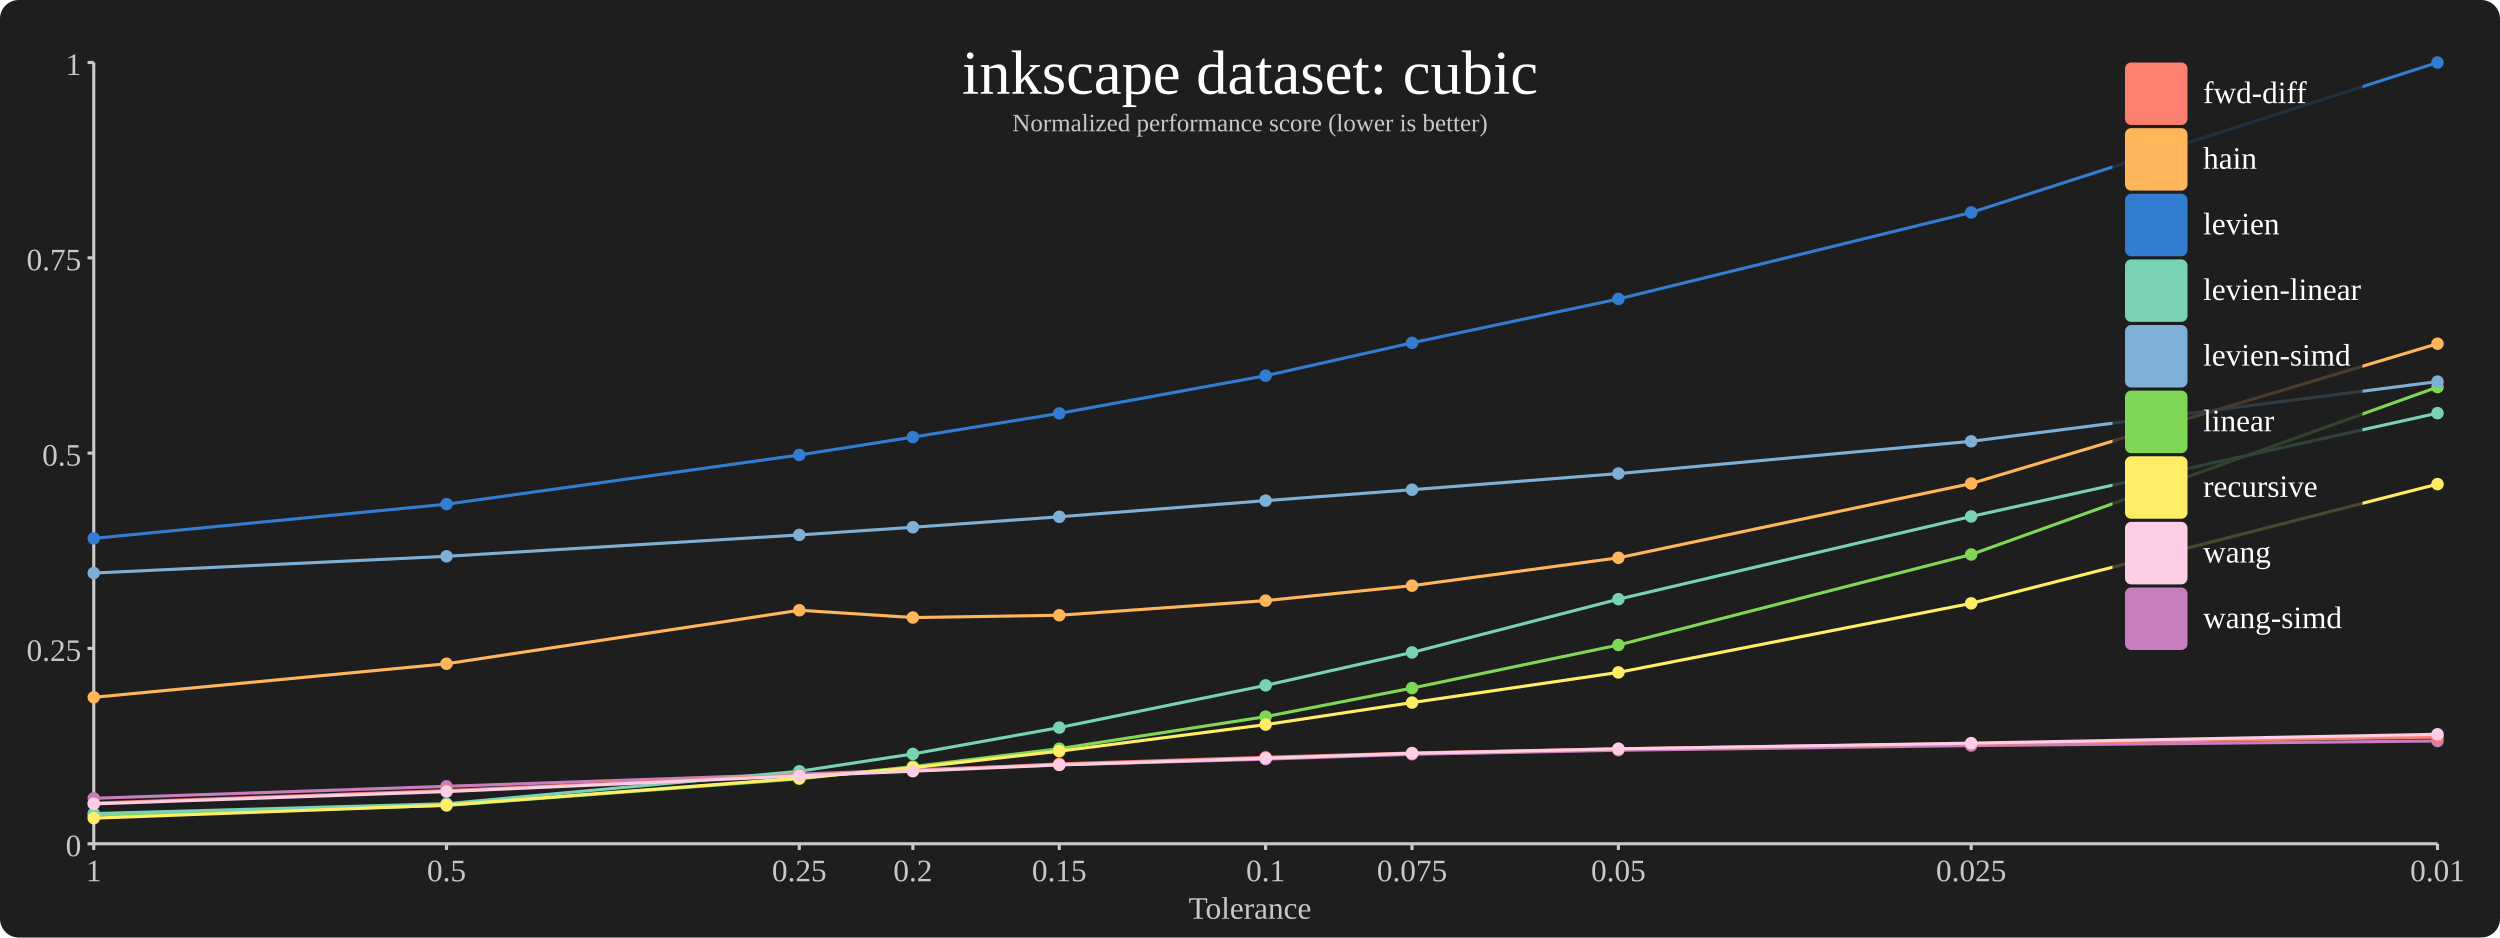
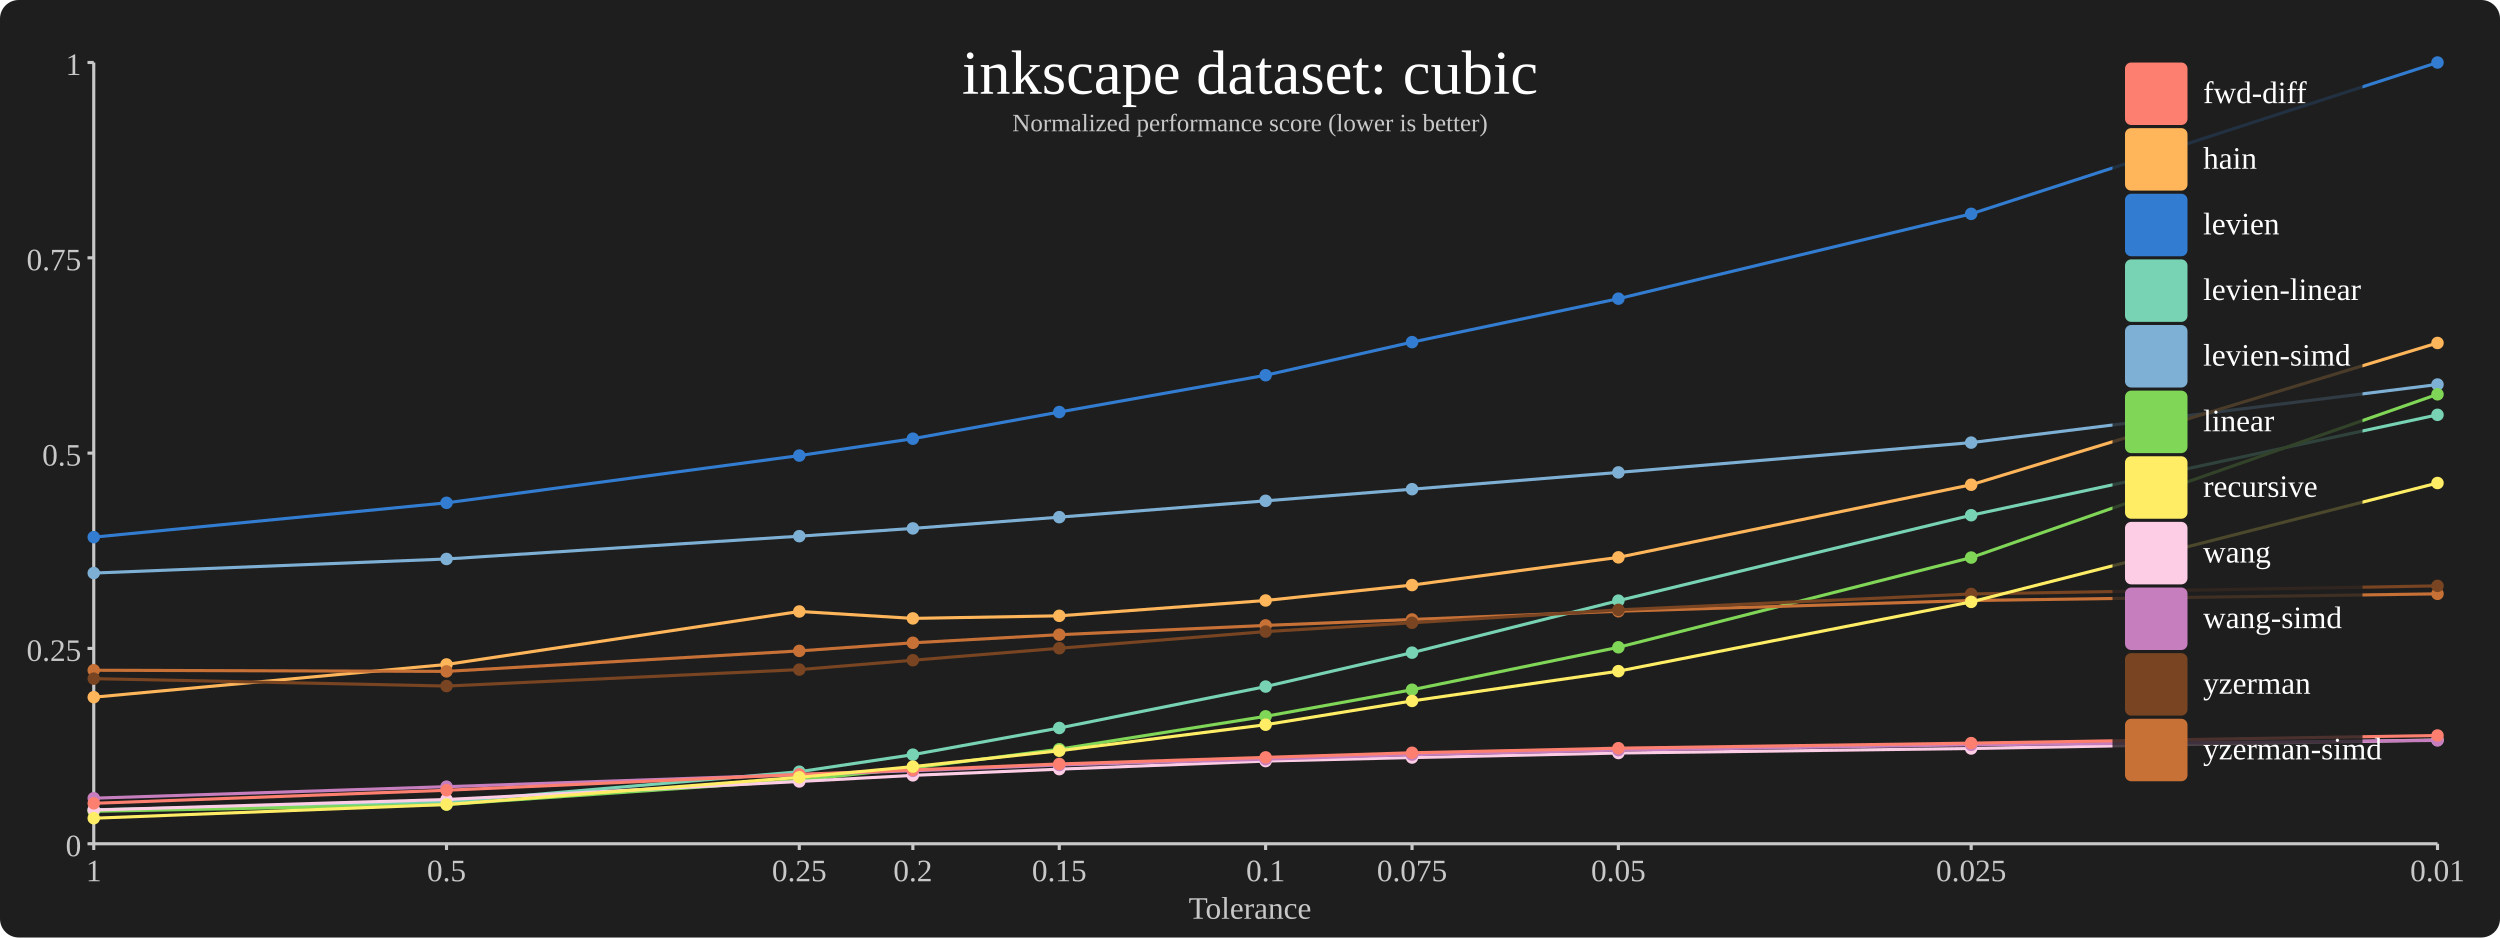
<svg xmlns="http://www.w3.org/2000/svg" viewBox="0 0 800 300">
  <rect x="0" y="0" width="800" height="300" ry="6" style="fill:rgb(30,30,30);stroke:none;fill-opacity:1;stroke-opacity:1;" />
  <path d="M 30 20 L 30 270" style="stroke:rgb(200,200,200);stroke-width:1" />
  <path d="M 30 270 L 780 270" style="stroke:rgb(200,200,200);stroke-width:1" />
  <path d="M 780 270 L 780 272" style="stroke:rgb(200,200,200);stroke-width:1" />
  <text x="780" y="282" style="font-size:10px;fill:rgb(200,200,200);text-anchor:middle;text-align:center;"> 0.01 </text>
  <path d="M 630.772 270 L 630.772 272" style="stroke:rgb(200,200,200);stroke-width:1" />
  <text x="630.772" y="282" style="font-size:10px;fill:rgb(200,200,200);text-anchor:middle;text-align:center;"> 0.025 </text>
  <path d="M 517.886 270 L 517.886 272" style="stroke:rgb(200,200,200);stroke-width:1" />
  <text x="517.886" y="282" style="font-size:10px;fill:rgb(200,200,200);text-anchor:middle;text-align:center;"> 0.05 </text>
  <path d="M 451.852 270 L 451.852 272" style="stroke:rgb(200,200,200);stroke-width:1" />
  <text x="451.852" y="282" style="font-size:10px;fill:rgb(200,200,200);text-anchor:middle;text-align:center;"> 0.075 </text>
  <path d="M 405 270 L 405 272" style="stroke:rgb(200,200,200);stroke-width:1" />
  <text x="405" y="282" style="font-size:10px;fill:rgb(200,200,200);text-anchor:middle;text-align:center;"> 0.1 </text>
  <path d="M 338.966 270 L 338.966 272" style="stroke:rgb(200,200,200);stroke-width:1" />
  <text x="338.966" y="282" style="font-size:10px;fill:rgb(200,200,200);text-anchor:middle;text-align:center;"> 0.15 </text>
  <path d="M 292.114 270 L 292.114 272" style="stroke:rgb(200,200,200);stroke-width:1" />
  <text x="292.114" y="282" style="font-size:10px;fill:rgb(200,200,200);text-anchor:middle;text-align:center;"> 0.2 </text>
  <path d="M 255.773 270 L 255.773 272" style="stroke:rgb(200,200,200);stroke-width:1" />
  <text x="255.773" y="282" style="font-size:10px;fill:rgb(200,200,200);text-anchor:middle;text-align:center;"> 0.25 </text>
  <path d="M 142.886 270 L 142.886 272" style="stroke:rgb(200,200,200);stroke-width:1" />
  <text x="142.886" y="282" style="font-size:10px;fill:rgb(200,200,200);text-anchor:middle;text-align:center;"> 0.5 </text>
  <path d="M 30 270 L 30 272" style="stroke:rgb(200,200,200);stroke-width:1" />
  <text x="30" y="282" style="font-size:10px;fill:rgb(200,200,200);text-anchor:middle;text-align:center;"> 1 </text>
  <path d="M 28 270 L 30 270" style="stroke:rgb(200,200,200);stroke-width:1" />
  <text x="26" y="274" style="font-size:10px;fill:rgb(200,200,200);text-anchor:end;text-align:right;"> 0 </text>
  <path d="M 28 207.5 L 30 207.5" style="stroke:rgb(200,200,200);stroke-width:1" />
  <text x="26" y="211.5" style="font-size:10px;fill:rgb(200,200,200);text-anchor:end;text-align:right;"> 0.25 </text>
  <path d="M 28 145 L 30 145" style="stroke:rgb(200,200,200);stroke-width:1" />
  <text x="26" y="149" style="font-size:10px;fill:rgb(200,200,200);text-anchor:end;text-align:right;"> 0.5 </text>
  <path d="M 28 82.5 L 30 82.5" style="stroke:rgb(200,200,200);stroke-width:1" />
  <text x="26" y="86.5" style="font-size:10px;fill:rgb(200,200,200);text-anchor:end;text-align:right;"> 0.75 </text>
  <path d="M 28 20 L 30 20" style="stroke:rgb(200,200,200);stroke-width:1" />
  <text x="26" y="24" style="font-size:10px;fill:rgb(200,200,200);text-anchor:end;text-align:right;"> 1 </text>
  <text x="400" y="294" style="font-size:10px;fill:rgb(200,200,200);text-anchor:middle;text-align:center;"> Tolerance </text>
-   <circle cx="780" cy="123.862" r="2" style="fill:rgb(128,214,87);stroke:none;fill-opacity:1;stroke-opacity:1;" />
-   <path d="M 780 123.862 L 630.772 177.435" style="stroke:rgb(128,214,87);stroke-width:1" />
-   <circle cx="630.772" cy="177.435" r="2" style="fill:rgb(128,214,87);stroke:none;fill-opacity:1;stroke-opacity:1;" />
-   <path d="M 630.772 177.435 L 517.886 206.403" style="stroke:rgb(128,214,87);stroke-width:1" />
-   <circle cx="517.886" cy="206.403" r="2" style="fill:rgb(128,214,87);stroke:none;fill-opacity:1;stroke-opacity:1;" />
-   <path d="M 517.886 206.403 L 451.852 220.188" style="stroke:rgb(128,214,87);stroke-width:1" />
-   <circle cx="451.852" cy="220.188" r="2" style="fill:rgb(128,214,87);stroke:none;fill-opacity:1;stroke-opacity:1;" />
-   <path d="M 451.852 220.188 L 405 229.32" style="stroke:rgb(128,214,87);stroke-width:1" />
-   <circle cx="405" cy="229.32" r="2" style="fill:rgb(128,214,87);stroke:none;fill-opacity:1;stroke-opacity:1;" />
-   <path d="M 405 229.32 L 338.966 239.575" style="stroke:rgb(128,214,87);stroke-width:1" />
-   <circle cx="338.966" cy="239.575" r="2" style="fill:rgb(128,214,87);stroke:none;fill-opacity:1;stroke-opacity:1;" />
-   <path d="M 338.966 239.575 L 292.114 245.312" style="stroke:rgb(128,214,87);stroke-width:1" />
-   <circle cx="292.114" cy="245.312" r="2" style="fill:rgb(128,214,87);stroke:none;fill-opacity:1;stroke-opacity:1;" />
-   <path d="M 292.114 245.312 L 255.773 249.215" style="stroke:rgb(128,214,87);stroke-width:1" />
-   <circle cx="255.773" cy="249.215" r="2" style="fill:rgb(128,214,87);stroke:none;fill-opacity:1;stroke-opacity:1;" />
-   <path d="M 255.773 249.215 L 142.886 257.748" style="stroke:rgb(128,214,87);stroke-width:1" />
-   <circle cx="142.886" cy="257.748" r="2" style="fill:rgb(128,214,87);stroke:none;fill-opacity:1;stroke-opacity:1;" />
-   <path d="M 142.886 257.748 L 30 260.89" style="stroke:rgb(128,214,87);stroke-width:1" />
-   <circle cx="30" cy="260.89" r="2" style="fill:rgb(128,214,87);stroke:none;fill-opacity:1;stroke-opacity:1;" />
-   <circle cx="780" cy="109.987" r="2" style="fill:rgb(255,181,90);stroke:none;fill-opacity:1;stroke-opacity:1;" />
-   <path d="M 780 109.987 L 630.772 154.732" style="stroke:rgb(255,181,90);stroke-width:1" />
-   <circle cx="630.772" cy="154.732" r="2" style="fill:rgb(255,181,90);stroke:none;fill-opacity:1;stroke-opacity:1;" />
-   <path d="M 630.772 154.732 L 517.886 178.493" style="stroke:rgb(255,181,90);stroke-width:1" />
-   <circle cx="517.886" cy="178.493" r="2" style="fill:rgb(255,181,90);stroke:none;fill-opacity:1;stroke-opacity:1;" />
-   <path d="M 517.886 178.493 L 451.852 187.41" style="stroke:rgb(255,181,90);stroke-width:1" />
-   <circle cx="451.852" cy="187.41" r="2" style="fill:rgb(255,181,90);stroke:none;fill-opacity:1;stroke-opacity:1;" />
-   <path d="M 451.852 187.41 L 405 192.2" style="stroke:rgb(255,181,90);stroke-width:1" />
-   <circle cx="405" cy="192.2" r="2" style="fill:rgb(255,181,90);stroke:none;fill-opacity:1;stroke-opacity:1;" />
-   <path d="M 405 192.2 L 338.966 196.877" style="stroke:rgb(255,181,90);stroke-width:1" />
-   <circle cx="338.966" cy="196.877" r="2" style="fill:rgb(255,181,90);stroke:none;fill-opacity:1;stroke-opacity:1;" />
-   <path d="M 338.966 196.877 L 292.114 197.61" style="stroke:rgb(255,181,90);stroke-width:1" />
-   <circle cx="292.114" cy="197.61" r="2" style="fill:rgb(255,181,90);stroke:none;fill-opacity:1;stroke-opacity:1;" />
-   <path d="M 292.114 197.61 L 255.773 195.285" style="stroke:rgb(255,181,90);stroke-width:1" />
-   <circle cx="255.773" cy="195.285" r="2" style="fill:rgb(255,181,90);stroke:none;fill-opacity:1;stroke-opacity:1;" />
-   <path d="M 255.773 195.285 L 142.886 212.395" style="stroke:rgb(255,181,90);stroke-width:1" />
-   <circle cx="142.886" cy="212.395" r="2" style="fill:rgb(255,181,90);stroke:none;fill-opacity:1;stroke-opacity:1;" />
-   <path d="M 142.886 212.395 L 30 223.135" style="stroke:rgb(255,181,90);stroke-width:1" />
-   <circle cx="30" cy="223.135" r="2" style="fill:rgb(255,181,90);stroke:none;fill-opacity:1;stroke-opacity:1;" />
-   <circle cx="780" cy="237.113" r="2" style="fill:rgb(199,126,190);stroke:none;fill-opacity:1;stroke-opacity:1;" />
-   <path d="M 780 237.113 L 630.772 238.572" style="stroke:rgb(199,126,190);stroke-width:1" />
-   <circle cx="630.772" cy="238.572" r="2" style="fill:rgb(199,126,190);stroke:none;fill-opacity:1;stroke-opacity:1;" />
-   <path d="M 630.772 238.572 L 517.886 240.08" style="stroke:rgb(199,126,190);stroke-width:1" />
-   <circle cx="517.886" cy="240.08" r="2" style="fill:rgb(199,126,190);stroke:none;fill-opacity:1;stroke-opacity:1;" />
-   <path d="M 517.886 240.08 L 451.852 241.368" style="stroke:rgb(199,126,190);stroke-width:1" />
-   <circle cx="451.852" cy="241.368" r="2" style="fill:rgb(199,126,190);stroke:none;fill-opacity:1;stroke-opacity:1;" />
-   <path d="M 451.852 241.368 L 405 242.92" style="stroke:rgb(199,126,190);stroke-width:1" />
-   <circle cx="405" cy="242.92" r="2" style="fill:rgb(199,126,190);stroke:none;fill-opacity:1;stroke-opacity:1;" />
-   <path d="M 405 242.92 L 338.966 244.735" style="stroke:rgb(199,126,190);stroke-width:1" />
-   <circle cx="338.966" cy="244.735" r="2" style="fill:rgb(199,126,190);stroke:none;fill-opacity:1;stroke-opacity:1;" />
-   <path d="M 338.966 244.735 L 292.114 246.343" style="stroke:rgb(199,126,190);stroke-width:1" />
-   <circle cx="292.114" cy="246.343" r="2" style="fill:rgb(199,126,190);stroke:none;fill-opacity:1;stroke-opacity:1;" />
-   <path d="M 292.114 246.343 L 255.773 247.73" style="stroke:rgb(199,126,190);stroke-width:1" />
-   <circle cx="255.773" cy="247.73" r="2" style="fill:rgb(199,126,190);stroke:none;fill-opacity:1;stroke-opacity:1;" />
-   <path d="M 255.773 247.73 L 142.886 251.623" style="stroke:rgb(199,126,190);stroke-width:1" />
-   <circle cx="142.886" cy="251.623" r="2" style="fill:rgb(199,126,190);stroke:none;fill-opacity:1;stroke-opacity:1;" />
-   <path d="M 142.886 251.623 L 30 255.452" style="stroke:rgb(199,126,190);stroke-width:1" />
-   <circle cx="30" cy="255.452" r="2" style="fill:rgb(199,126,190);stroke:none;fill-opacity:1;stroke-opacity:1;" />
-   <circle cx="780" cy="122.102" r="2" style="fill:rgb(126,176,213);stroke:none;fill-opacity:1;stroke-opacity:1;" />
-   <path d="M 780 122.102 L 630.772 141.215" style="stroke:rgb(126,176,213);stroke-width:1" />
-   <circle cx="630.772" cy="141.215" r="2" style="fill:rgb(126,176,213);stroke:none;fill-opacity:1;stroke-opacity:1;" />
-   <path d="M 630.772 141.215 L 517.886 151.537" style="stroke:rgb(126,176,213);stroke-width:1" />
-   <circle cx="517.886" cy="151.537" r="2" style="fill:rgb(126,176,213);stroke:none;fill-opacity:1;stroke-opacity:1;" />
-   <path d="M 517.886 151.537 L 451.852 156.702" style="stroke:rgb(126,176,213);stroke-width:1" />
-   <circle cx="451.852" cy="156.702" r="2" style="fill:rgb(126,176,213);stroke:none;fill-opacity:1;stroke-opacity:1;" />
-   <path d="M 451.852 156.702 L 405 160.195" style="stroke:rgb(126,176,213);stroke-width:1" />
-   <circle cx="405" cy="160.195" r="2" style="fill:rgb(126,176,213);stroke:none;fill-opacity:1;stroke-opacity:1;" />
-   <path d="M 405 160.195 L 338.966 165.37" style="stroke:rgb(126,176,213);stroke-width:1" />
-   <circle cx="338.966" cy="165.37" r="2" style="fill:rgb(126,176,213);stroke:none;fill-opacity:1;stroke-opacity:1;" />
-   <path d="M 338.966 165.37 L 292.114 168.718" style="stroke:rgb(126,176,213);stroke-width:1" />
-   <circle cx="292.114" cy="168.718" r="2" style="fill:rgb(126,176,213);stroke:none;fill-opacity:1;stroke-opacity:1;" />
-   <path d="M 292.114 168.718 L 255.773 171.173" style="stroke:rgb(126,176,213);stroke-width:1" />
-   <circle cx="255.773" cy="171.173" r="2" style="fill:rgb(126,176,213);stroke:none;fill-opacity:1;stroke-opacity:1;" />
-   <path d="M 255.773 171.173 L 142.886 178.015" style="stroke:rgb(126,176,213);stroke-width:1" />
-   <circle cx="142.886" cy="178.015" r="2" style="fill:rgb(126,176,213);stroke:none;fill-opacity:1;stroke-opacity:1;" />
-   <path d="M 142.886 178.015 L 30 183.373" style="stroke:rgb(126,176,213);stroke-width:1" />
-   <circle cx="30" cy="183.373" r="2" style="fill:rgb(126,176,213);stroke:none;fill-opacity:1;stroke-opacity:1;" />
-   <circle cx="780" cy="132.208" r="2" style="fill:rgb(119,211,179);stroke:none;fill-opacity:1;stroke-opacity:1;" />
-   <path d="M 780 132.208 L 630.772 165.265" style="stroke:rgb(119,211,179);stroke-width:1" />
-   <circle cx="630.772" cy="165.265" r="2" style="fill:rgb(119,211,179);stroke:none;fill-opacity:1;stroke-opacity:1;" />
-   <path d="M 630.772 165.265 L 517.886 191.74" style="stroke:rgb(119,211,179);stroke-width:1" />
-   <circle cx="517.886" cy="191.74" r="2" style="fill:rgb(119,211,179);stroke:none;fill-opacity:1;stroke-opacity:1;" />
-   <path d="M 517.886 191.74 L 451.852 208.778" style="stroke:rgb(119,211,179);stroke-width:1" />
-   <circle cx="451.852" cy="208.778" r="2" style="fill:rgb(119,211,179);stroke:none;fill-opacity:1;stroke-opacity:1;" />
-   <path d="M 451.852 208.778 L 405 219.317" style="stroke:rgb(119,211,179);stroke-width:1" />
-   <circle cx="405" cy="219.317" r="2" style="fill:rgb(119,211,179);stroke:none;fill-opacity:1;stroke-opacity:1;" />
-   <path d="M 405 219.317 L 338.966 232.825" style="stroke:rgb(119,211,179);stroke-width:1" />
-   <circle cx="338.966" cy="232.825" r="2" style="fill:rgb(119,211,179);stroke:none;fill-opacity:1;stroke-opacity:1;" />
-   <path d="M 338.966 232.825 L 292.114 241.26" style="stroke:rgb(119,211,179);stroke-width:1" />
-   <circle cx="292.114" cy="241.26" r="2" style="fill:rgb(119,211,179);stroke:none;fill-opacity:1;stroke-opacity:1;" />
-   <path d="M 292.114 241.26 L 255.773 246.803" style="stroke:rgb(119,211,179);stroke-width:1" />
-   <circle cx="255.773" cy="246.803" r="2" style="fill:rgb(119,211,179);stroke:none;fill-opacity:1;stroke-opacity:1;" />
-   <path d="M 255.773 246.803 L 142.886 257.185" style="stroke:rgb(119,211,179);stroke-width:1" />
-   <circle cx="142.886" cy="257.185" r="2" style="fill:rgb(119,211,179);stroke:none;fill-opacity:1;stroke-opacity:1;" />
-   <path d="M 142.886 257.185 L 30 260.35" style="stroke:rgb(119,211,179);stroke-width:1" />
-   <circle cx="30" cy="260.35" r="2" style="fill:rgb(119,211,179);stroke:none;fill-opacity:1;stroke-opacity:1;" />
-   <circle cx="780" cy="235.87" r="2" style="fill:rgb(253,127,111);stroke:none;fill-opacity:1;stroke-opacity:1;" />
-   <path d="M 780 235.87 L 630.772 237.952" style="stroke:rgb(253,127,111);stroke-width:1" />
-   <circle cx="630.772" cy="237.952" r="2" style="fill:rgb(253,127,111);stroke:none;fill-opacity:1;stroke-opacity:1;" />
-   <path d="M 630.772 237.952 L 517.886 239.59" style="stroke:rgb(253,127,111);stroke-width:1" />
-   <circle cx="517.886" cy="239.59" r="2" style="fill:rgb(253,127,111);stroke:none;fill-opacity:1;stroke-opacity:1;" />
-   <path d="M 517.886 239.59 L 451.852 240.963" style="stroke:rgb(253,127,111);stroke-width:1" />
-   <circle cx="451.852" cy="240.963" r="2" style="fill:rgb(253,127,111);stroke:none;fill-opacity:1;stroke-opacity:1;" />
-   <path d="M 451.852 240.963 L 405 242.338" style="stroke:rgb(253,127,111);stroke-width:1" />
-   <circle cx="405" cy="242.338" r="2" style="fill:rgb(253,127,111);stroke:none;fill-opacity:1;stroke-opacity:1;" />
-   <path d="M 405 242.338 L 338.966 244.442" style="stroke:rgb(253,127,111);stroke-width:1" />
-   <circle cx="338.966" cy="244.442" r="2" style="fill:rgb(253,127,111);stroke:none;fill-opacity:1;stroke-opacity:1;" />
-   <path d="M 338.966 244.442 L 292.114 246.637" style="stroke:rgb(253,127,111);stroke-width:1" />
-   <circle cx="292.114" cy="246.637" r="2" style="fill:rgb(253,127,111);stroke:none;fill-opacity:1;stroke-opacity:1;" />
-   <path d="M 292.114 246.637 L 255.773 248.058" style="stroke:rgb(253,127,111);stroke-width:1" />
-   <circle cx="255.773" cy="248.058" r="2" style="fill:rgb(253,127,111);stroke:none;fill-opacity:1;stroke-opacity:1;" />
-   <path d="M 255.773 248.058 L 142.886 252.978" style="stroke:rgb(253,127,111);stroke-width:1" />
-   <circle cx="142.886" cy="252.978" r="2" style="fill:rgb(253,127,111);stroke:none;fill-opacity:1;stroke-opacity:1;" />
-   <path d="M 142.886 252.978 L 30 256.995" style="stroke:rgb(253,127,111);stroke-width:1" />
-   <circle cx="30" cy="256.995" r="2" style="fill:rgb(253,127,111);stroke:none;fill-opacity:1;stroke-opacity:1;" />
+   <circle cx="780" cy="123.045" r="2" style="fill:rgb(126,176,213);stroke:none;fill-opacity:1;stroke-opacity:1;" />
+   <path d="M 780 123.045 L 630.772 141.632" style="stroke:rgb(126,176,213);stroke-width:1" />
+   <circle cx="630.772" cy="141.632" r="2" style="fill:rgb(126,176,213);stroke:none;fill-opacity:1;stroke-opacity:1;" />
+   <path d="M 630.772 141.632 L 517.886 151.17" style="stroke:rgb(126,176,213);stroke-width:1" />
+   <circle cx="517.886" cy="151.17" r="2" style="fill:rgb(126,176,213);stroke:none;fill-opacity:1;stroke-opacity:1;" />
+   <path d="M 517.886 151.17 L 451.852 156.537" style="stroke:rgb(126,176,213);stroke-width:1" />
+   <circle cx="451.852" cy="156.537" r="2" style="fill:rgb(126,176,213);stroke:none;fill-opacity:1;stroke-opacity:1;" />
+   <path d="M 451.852 156.537 L 405 160.265" style="stroke:rgb(126,176,213);stroke-width:1" />
+   <circle cx="405" cy="160.265" r="2" style="fill:rgb(126,176,213);stroke:none;fill-opacity:1;stroke-opacity:1;" />
+   <path d="M 405 160.265 L 338.966 165.485" style="stroke:rgb(126,176,213);stroke-width:1" />
+   <circle cx="338.966" cy="165.485" r="2" style="fill:rgb(126,176,213);stroke:none;fill-opacity:1;stroke-opacity:1;" />
+   <path d="M 338.966 165.485 L 292.114 169.088" style="stroke:rgb(126,176,213);stroke-width:1" />
+   <circle cx="292.114" cy="169.088" r="2" style="fill:rgb(126,176,213);stroke:none;fill-opacity:1;stroke-opacity:1;" />
+   <path d="M 292.114 169.088 L 255.773 171.575" style="stroke:rgb(126,176,213);stroke-width:1" />
+   <circle cx="255.773" cy="171.575" r="2" style="fill:rgb(126,176,213);stroke:none;fill-opacity:1;stroke-opacity:1;" />
+   <path d="M 255.773 171.575 L 142.886 178.873" style="stroke:rgb(126,176,213);stroke-width:1" />
+   <circle cx="142.886" cy="178.873" r="2" style="fill:rgb(126,176,213);stroke:none;fill-opacity:1;stroke-opacity:1;" />
+   <path d="M 142.886 178.873 L 30 183.375" style="stroke:rgb(126,176,213);stroke-width:1" />
+   <circle cx="30" cy="183.375" r="2" style="fill:rgb(126,176,213);stroke:none;fill-opacity:1;stroke-opacity:1;" />
  <circle cx="780" cy="20" r="2" style="fill:rgb(50,125,209);stroke:none;fill-opacity:1;stroke-opacity:1;" />
-   <path d="M 780 20 L 630.772 67.99" style="stroke:rgb(50,125,209);stroke-width:1" />
-   <circle cx="630.772" cy="67.99" r="2" style="fill:rgb(50,125,209);stroke:none;fill-opacity:1;stroke-opacity:1;" />
-   <path d="M 630.772 67.99 L 517.886 95.663" style="stroke:rgb(50,125,209);stroke-width:1" />
-   <circle cx="517.886" cy="95.663" r="2" style="fill:rgb(50,125,209);stroke:none;fill-opacity:1;stroke-opacity:1;" />
-   <path d="M 517.886 95.663 L 451.852 109.703" style="stroke:rgb(50,125,209);stroke-width:1" />
-   <circle cx="451.852" cy="109.703" r="2" style="fill:rgb(50,125,209);stroke:none;fill-opacity:1;stroke-opacity:1;" />
-   <path d="M 451.852 109.703 L 405 120.227" style="stroke:rgb(50,125,209);stroke-width:1" />
-   <circle cx="405" cy="120.227" r="2" style="fill:rgb(50,125,209);stroke:none;fill-opacity:1;stroke-opacity:1;" />
-   <path d="M 405 120.227 L 338.966 132.273" style="stroke:rgb(50,125,209);stroke-width:1" />
-   <circle cx="338.966" cy="132.273" r="2" style="fill:rgb(50,125,209);stroke:none;fill-opacity:1;stroke-opacity:1;" />
-   <path d="M 338.966 132.273 L 292.114 139.875" style="stroke:rgb(50,125,209);stroke-width:1" />
-   <circle cx="292.114" cy="139.875" r="2" style="fill:rgb(50,125,209);stroke:none;fill-opacity:1;stroke-opacity:1;" />
-   <path d="M 292.114 139.875 L 255.773 145.593" style="stroke:rgb(50,125,209);stroke-width:1" />
-   <circle cx="255.773" cy="145.593" r="2" style="fill:rgb(50,125,209);stroke:none;fill-opacity:1;stroke-opacity:1;" />
-   <path d="M 255.773 145.593 L 142.886 161.33" style="stroke:rgb(50,125,209);stroke-width:1" />
-   <circle cx="142.886" cy="161.33" r="2" style="fill:rgb(50,125,209);stroke:none;fill-opacity:1;stroke-opacity:1;" />
-   <path d="M 142.886 161.33 L 30 172.28" style="stroke:rgb(50,125,209);stroke-width:1" />
-   <circle cx="30" cy="172.28" r="2" style="fill:rgb(50,125,209);stroke:none;fill-opacity:1;stroke-opacity:1;" />
-   <circle cx="780" cy="154.915" r="2" style="fill:rgb(255,238,101);stroke:none;fill-opacity:1;stroke-opacity:1;" />
-   <path d="M 780 154.915 L 630.772 193.07" style="stroke:rgb(255,238,101);stroke-width:1" />
-   <circle cx="630.772" cy="193.07" r="2" style="fill:rgb(255,238,101);stroke:none;fill-opacity:1;stroke-opacity:1;" />
-   <path d="M 630.772 193.07 L 517.886 215.165" style="stroke:rgb(255,238,101);stroke-width:1" />
-   <circle cx="517.886" cy="215.165" r="2" style="fill:rgb(255,238,101);stroke:none;fill-opacity:1;stroke-opacity:1;" />
-   <path d="M 517.886 215.165 L 451.852 224.822" style="stroke:rgb(255,238,101);stroke-width:1" />
-   <circle cx="451.852" cy="224.822" r="2" style="fill:rgb(255,238,101);stroke:none;fill-opacity:1;stroke-opacity:1;" />
-   <path d="M 451.852 224.822 L 405 231.875" style="stroke:rgb(255,238,101);stroke-width:1" />
-   <circle cx="405" cy="231.875" r="2" style="fill:rgb(255,238,101);stroke:none;fill-opacity:1;stroke-opacity:1;" />
-   <path d="M 405 231.875 L 338.966 240.373" style="stroke:rgb(255,238,101);stroke-width:1" />
-   <circle cx="338.966" cy="240.373" r="2" style="fill:rgb(255,238,101);stroke:none;fill-opacity:1;stroke-opacity:1;" />
-   <path d="M 338.966 240.373 L 292.114 245.685" style="stroke:rgb(255,238,101);stroke-width:1" />
-   <circle cx="292.114" cy="245.685" r="2" style="fill:rgb(255,238,101);stroke:none;fill-opacity:1;stroke-opacity:1;" />
-   <path d="M 292.114 245.685 L 255.773 248.982" style="stroke:rgb(255,238,101);stroke-width:1" />
-   <circle cx="255.773" cy="248.982" r="2" style="fill:rgb(255,238,101);stroke:none;fill-opacity:1;stroke-opacity:1;" />
-   <path d="M 255.773 248.982 L 142.886 257.645" style="stroke:rgb(255,238,101);stroke-width:1" />
-   <circle cx="142.886" cy="257.645" r="2" style="fill:rgb(255,238,101);stroke:none;fill-opacity:1;stroke-opacity:1;" />
-   <path d="M 142.886 257.645 L 30 261.815" style="stroke:rgb(255,238,101);stroke-width:1" />
-   <circle cx="30" cy="261.815" r="2" style="fill:rgb(255,238,101);stroke:none;fill-opacity:1;stroke-opacity:1;" />
-   <circle cx="780" cy="234.97" r="2" style="fill:rgb(253,204,229);stroke:none;fill-opacity:1;stroke-opacity:1;" />
-   <path d="M 780 234.97 L 630.772 237.808" style="stroke:rgb(253,204,229);stroke-width:1" />
-   <circle cx="630.772" cy="237.808" r="2" style="fill:rgb(253,204,229);stroke:none;fill-opacity:1;stroke-opacity:1;" />
-   <path d="M 630.772 237.808 L 517.886 239.64" style="stroke:rgb(253,204,229);stroke-width:1" />
-   <circle cx="517.886" cy="239.64" r="2" style="fill:rgb(253,204,229);stroke:none;fill-opacity:1;stroke-opacity:1;" />
-   <path d="M 517.886 239.64 L 451.852 241.048" style="stroke:rgb(253,204,229);stroke-width:1" />
-   <circle cx="451.852" cy="241.048" r="2" style="fill:rgb(253,204,229);stroke:none;fill-opacity:1;stroke-opacity:1;" />
-   <path d="M 451.852 241.048 L 405 242.64" style="stroke:rgb(253,204,229);stroke-width:1" />
-   <circle cx="405" cy="242.64" r="2" style="fill:rgb(253,204,229);stroke:none;fill-opacity:1;stroke-opacity:1;" />
-   <path d="M 405 242.64 L 338.966 244.762" style="stroke:rgb(253,204,229);stroke-width:1" />
-   <circle cx="338.966" cy="244.762" r="2" style="fill:rgb(253,204,229);stroke:none;fill-opacity:1;stroke-opacity:1;" />
-   <path d="M 338.966 244.762 L 292.114 246.778" style="stroke:rgb(253,204,229);stroke-width:1" />
-   <circle cx="292.114" cy="246.778" r="2" style="fill:rgb(253,204,229);stroke:none;fill-opacity:1;stroke-opacity:1;" />
-   <path d="M 292.114 246.778 L 255.773 248.282" style="stroke:rgb(253,204,229);stroke-width:1" />
-   <circle cx="255.773" cy="248.282" r="2" style="fill:rgb(253,204,229);stroke:none;fill-opacity:1;stroke-opacity:1;" />
-   <path d="M 255.773 248.282 L 142.886 253.3" style="stroke:rgb(253,204,229);stroke-width:1" />
-   <circle cx="142.886" cy="253.3" r="2" style="fill:rgb(253,204,229);stroke:none;fill-opacity:1;stroke-opacity:1;" />
-   <path d="M 142.886 253.3 L 30 257.252" style="stroke:rgb(253,204,229);stroke-width:1" />
-   <circle cx="30" cy="257.252" r="2" style="fill:rgb(253,204,229);stroke:none;fill-opacity:1;stroke-opacity:1;" />
-   <rect x="676" y="16" width="80" height="196" ry="4" style="fill:rgb(30,30,30);stroke:none;fill-opacity:0.8;stroke-opacity:1;" />
+   <path d="M 780 20 L 630.772 68.432" style="stroke:rgb(50,125,209);stroke-width:1" />
+   <circle cx="630.772" cy="68.432" r="2" style="fill:rgb(50,125,209);stroke:none;fill-opacity:1;stroke-opacity:1;" />
+   <path d="M 630.772 68.432 L 517.886 95.572" style="stroke:rgb(50,125,209);stroke-width:1" />
+   <circle cx="517.886" cy="95.572" r="2" style="fill:rgb(50,125,209);stroke:none;fill-opacity:1;stroke-opacity:1;" />
+   <path d="M 517.886 95.572 L 451.852 109.48" style="stroke:rgb(50,125,209);stroke-width:1" />
+   <circle cx="451.852" cy="109.48" r="2" style="fill:rgb(50,125,209);stroke:none;fill-opacity:1;stroke-opacity:1;" />
+   <path d="M 451.852 109.48 L 405 120.075" style="stroke:rgb(50,125,209);stroke-width:1" />
+   <circle cx="405" cy="120.075" r="2" style="fill:rgb(50,125,209);stroke:none;fill-opacity:1;stroke-opacity:1;" />
+   <path d="M 405 120.075 L 338.966 131.85" style="stroke:rgb(50,125,209);stroke-width:1" />
+   <circle cx="338.966" cy="131.85" r="2" style="fill:rgb(50,125,209);stroke:none;fill-opacity:1;stroke-opacity:1;" />
+   <path d="M 338.966 131.85 L 292.114 140.387" style="stroke:rgb(50,125,209);stroke-width:1" />
+   <circle cx="292.114" cy="140.387" r="2" style="fill:rgb(50,125,209);stroke:none;fill-opacity:1;stroke-opacity:1;" />
+   <path d="M 292.114 140.387 L 255.773 145.782" style="stroke:rgb(50,125,209);stroke-width:1" />
+   <circle cx="255.773" cy="145.782" r="2" style="fill:rgb(50,125,209);stroke:none;fill-opacity:1;stroke-opacity:1;" />
+   <path d="M 255.773 145.782 L 142.886 160.9" style="stroke:rgb(50,125,209);stroke-width:1" />
+   <circle cx="142.886" cy="160.9" r="2" style="fill:rgb(50,125,209);stroke:none;fill-opacity:1;stroke-opacity:1;" />
+   <path d="M 142.886 160.9 L 30 171.887" style="stroke:rgb(50,125,209);stroke-width:1" />
+   <circle cx="30" cy="171.887" r="2" style="fill:rgb(50,125,209);stroke:none;fill-opacity:1;stroke-opacity:1;" />
+   <circle cx="780" cy="132.743" r="2" style="fill:rgb(119,211,179);stroke:none;fill-opacity:1;stroke-opacity:1;" />
+   <path d="M 780 132.743 L 630.772 164.875" style="stroke:rgb(119,211,179);stroke-width:1" />
+   <circle cx="630.772" cy="164.875" r="2" style="fill:rgb(119,211,179);stroke:none;fill-opacity:1;stroke-opacity:1;" />
+   <path d="M 630.772 164.875 L 517.886 192.207" style="stroke:rgb(119,211,179);stroke-width:1" />
+   <circle cx="517.886" cy="192.207" r="2" style="fill:rgb(119,211,179);stroke:none;fill-opacity:1;stroke-opacity:1;" />
+   <path d="M 517.886 192.207 L 451.852 208.85" style="stroke:rgb(119,211,179);stroke-width:1" />
+   <circle cx="451.852" cy="208.85" r="2" style="fill:rgb(119,211,179);stroke:none;fill-opacity:1;stroke-opacity:1;" />
+   <path d="M 451.852 208.85 L 405 219.697" style="stroke:rgb(119,211,179);stroke-width:1" />
+   <circle cx="405" cy="219.697" r="2" style="fill:rgb(119,211,179);stroke:none;fill-opacity:1;stroke-opacity:1;" />
+   <path d="M 405 219.697 L 338.966 232.952" style="stroke:rgb(119,211,179);stroke-width:1" />
+   <circle cx="338.966" cy="232.952" r="2" style="fill:rgb(119,211,179);stroke:none;fill-opacity:1;stroke-opacity:1;" />
+   <path d="M 338.966 232.952 L 292.114 241.493" style="stroke:rgb(119,211,179);stroke-width:1" />
+   <circle cx="292.114" cy="241.493" r="2" style="fill:rgb(119,211,179);stroke:none;fill-opacity:1;stroke-opacity:1;" />
+   <path d="M 292.114 241.493 L 255.773 246.945" style="stroke:rgb(119,211,179);stroke-width:1" />
+   <circle cx="255.773" cy="246.945" r="2" style="fill:rgb(119,211,179);stroke:none;fill-opacity:1;stroke-opacity:1;" />
+   <path d="M 255.773 246.945 L 142.886 256.668" style="stroke:rgb(119,211,179);stroke-width:1" />
+   <circle cx="142.886" cy="256.668" r="2" style="fill:rgb(119,211,179);stroke:none;fill-opacity:1;stroke-opacity:1;" />
+   <path d="M 142.886 256.668 L 30 259.13" style="stroke:rgb(119,211,179);stroke-width:1" />
+   <circle cx="30" cy="259.13" r="2" style="fill:rgb(119,211,179);stroke:none;fill-opacity:1;stroke-opacity:1;" />
+   <circle cx="780" cy="126.178" r="2" style="fill:rgb(128,214,87);stroke:none;fill-opacity:1;stroke-opacity:1;" />
+   <path d="M 780 126.178 L 630.772 178.423" style="stroke:rgb(128,214,87);stroke-width:1" />
+   <circle cx="630.772" cy="178.423" r="2" style="fill:rgb(128,214,87);stroke:none;fill-opacity:1;stroke-opacity:1;" />
+   <path d="M 630.772 178.423 L 517.886 207.13" style="stroke:rgb(128,214,87);stroke-width:1" />
+   <circle cx="517.886" cy="207.13" r="2" style="fill:rgb(128,214,87);stroke:none;fill-opacity:1;stroke-opacity:1;" />
+   <path d="M 517.886 207.13 L 451.852 220.718" style="stroke:rgb(128,214,87);stroke-width:1" />
+   <circle cx="451.852" cy="220.718" r="2" style="fill:rgb(128,214,87);stroke:none;fill-opacity:1;stroke-opacity:1;" />
+   <path d="M 451.852 220.718 L 405 229.22" style="stroke:rgb(128,214,87);stroke-width:1" />
+   <circle cx="405" cy="229.22" r="2" style="fill:rgb(128,214,87);stroke:none;fill-opacity:1;stroke-opacity:1;" />
+   <path d="M 405 229.22 L 338.966 239.74" style="stroke:rgb(128,214,87);stroke-width:1" />
+   <circle cx="338.966" cy="239.74" r="2" style="fill:rgb(128,214,87);stroke:none;fill-opacity:1;stroke-opacity:1;" />
+   <path d="M 338.966 239.74 L 292.114 245.743" style="stroke:rgb(128,214,87);stroke-width:1" />
+   <circle cx="292.114" cy="245.743" r="2" style="fill:rgb(128,214,87);stroke:none;fill-opacity:1;stroke-opacity:1;" />
+   <path d="M 292.114 245.743 L 255.773 249.678" style="stroke:rgb(128,214,87);stroke-width:1" />
+   <circle cx="255.773" cy="249.678" r="2" style="fill:rgb(128,214,87);stroke:none;fill-opacity:1;stroke-opacity:1;" />
+   <path d="M 255.773 249.678 L 142.886 257.445" style="stroke:rgb(128,214,87);stroke-width:1" />
+   <circle cx="142.886" cy="257.445" r="2" style="fill:rgb(128,214,87);stroke:none;fill-opacity:1;stroke-opacity:1;" />
+   <path d="M 142.886 257.445 L 30 259.613" style="stroke:rgb(128,214,87);stroke-width:1" />
+   <circle cx="30" cy="259.613" r="2" style="fill:rgb(128,214,87);stroke:none;fill-opacity:1;stroke-opacity:1;" />
+   <circle cx="780" cy="109.745" r="2" style="fill:rgb(255,181,90);stroke:none;fill-opacity:1;stroke-opacity:1;" />
+   <path d="M 780 109.745 L 630.772 155.118" style="stroke:rgb(255,181,90);stroke-width:1" />
+   <circle cx="630.772" cy="155.118" r="2" style="fill:rgb(255,181,90);stroke:none;fill-opacity:1;stroke-opacity:1;" />
+   <path d="M 630.772 155.118 L 517.886 178.35" style="stroke:rgb(255,181,90);stroke-width:1" />
+   <circle cx="517.886" cy="178.35" r="2" style="fill:rgb(255,181,90);stroke:none;fill-opacity:1;stroke-opacity:1;" />
+   <path d="M 517.886 178.35 L 451.852 187.218" style="stroke:rgb(255,181,90);stroke-width:1" />
+   <circle cx="451.852" cy="187.218" r="2" style="fill:rgb(255,181,90);stroke:none;fill-opacity:1;stroke-opacity:1;" />
+   <path d="M 451.852 187.218 L 405 192.155" style="stroke:rgb(255,181,90);stroke-width:1" />
+   <circle cx="405" cy="192.155" r="2" style="fill:rgb(255,181,90);stroke:none;fill-opacity:1;stroke-opacity:1;" />
+   <path d="M 405 192.155 L 338.966 197.06" style="stroke:rgb(255,181,90);stroke-width:1" />
+   <circle cx="338.966" cy="197.06" r="2" style="fill:rgb(255,181,90);stroke:none;fill-opacity:1;stroke-opacity:1;" />
+   <path d="M 338.966 197.06 L 292.114 197.887" style="stroke:rgb(255,181,90);stroke-width:1" />
+   <circle cx="292.114" cy="197.887" r="2" style="fill:rgb(255,181,90);stroke:none;fill-opacity:1;stroke-opacity:1;" />
+   <path d="M 292.114 197.887 L 255.773 195.67" style="stroke:rgb(255,181,90);stroke-width:1" />
+   <circle cx="255.773" cy="195.67" r="2" style="fill:rgb(255,181,90);stroke:none;fill-opacity:1;stroke-opacity:1;" />
+   <path d="M 255.773 195.67 L 142.886 212.625" style="stroke:rgb(255,181,90);stroke-width:1" />
+   <circle cx="142.886" cy="212.625" r="2" style="fill:rgb(255,181,90);stroke:none;fill-opacity:1;stroke-opacity:1;" />
+   <path d="M 142.886 212.625 L 30 223.103" style="stroke:rgb(255,181,90);stroke-width:1" />
+   <circle cx="30" cy="223.103" r="2" style="fill:rgb(255,181,90);stroke:none;fill-opacity:1;stroke-opacity:1;" />
+   <circle cx="780" cy="236.782" r="2" style="fill:rgb(253,204,229);stroke:none;fill-opacity:1;stroke-opacity:1;" />
+   <path d="M 780 236.782 L 630.772 239.518" style="stroke:rgb(253,204,229);stroke-width:1" />
+   <circle cx="630.772" cy="239.518" r="2" style="fill:rgb(253,204,229);stroke:none;fill-opacity:1;stroke-opacity:1;" />
+   <path d="M 630.772 239.518 L 517.886 240.968" style="stroke:rgb(253,204,229);stroke-width:1" />
+   <circle cx="517.886" cy="240.968" r="2" style="fill:rgb(253,204,229);stroke:none;fill-opacity:1;stroke-opacity:1;" />
+   <path d="M 517.886 240.968 L 451.852 242.415" style="stroke:rgb(253,204,229);stroke-width:1" />
+   <circle cx="451.852" cy="242.415" r="2" style="fill:rgb(253,204,229);stroke:none;fill-opacity:1;stroke-opacity:1;" />
+   <path d="M 451.852 242.415 L 405 243.542" style="stroke:rgb(253,204,229);stroke-width:1" />
+   <circle cx="405" cy="243.542" r="2" style="fill:rgb(253,204,229);stroke:none;fill-opacity:1;stroke-opacity:1;" />
+   <path d="M 405 243.542 L 338.966 246.127" style="stroke:rgb(253,204,229);stroke-width:1" />
+   <circle cx="338.966" cy="246.127" r="2" style="fill:rgb(253,204,229);stroke:none;fill-opacity:1;stroke-opacity:1;" />
+   <path d="M 338.966 246.127 L 292.114 248.113" style="stroke:rgb(253,204,229);stroke-width:1" />
+   <circle cx="292.114" cy="248.113" r="2" style="fill:rgb(253,204,229);stroke:none;fill-opacity:1;stroke-opacity:1;" />
+   <path d="M 292.114 248.113 L 255.773 250.067" style="stroke:rgb(253,204,229);stroke-width:1" />
+   <circle cx="255.773" cy="250.067" r="2" style="fill:rgb(253,204,229);stroke:none;fill-opacity:1;stroke-opacity:1;" />
+   <path d="M 255.773 250.067 L 142.886 255.84" style="stroke:rgb(253,204,229);stroke-width:1" />
+   <circle cx="142.886" cy="255.84" r="2" style="fill:rgb(253,204,229);stroke:none;fill-opacity:1;stroke-opacity:1;" />
+   <path d="M 142.886 255.84 L 30 259.207" style="stroke:rgb(253,204,229);stroke-width:1" />
+   <circle cx="30" cy="259.207" r="2" style="fill:rgb(253,204,229);stroke:none;fill-opacity:1;stroke-opacity:1;" />
+   <circle cx="780" cy="190.03" r="2" style="fill:rgb(200,113,55);stroke:none;fill-opacity:1;stroke-opacity:1;" />
+   <path d="M 780 190.03 L 630.772 192.16" style="stroke:rgb(200,113,55);stroke-width:1" />
+   <circle cx="630.772" cy="192.16" r="2" style="fill:rgb(200,113,55);stroke:none;fill-opacity:1;stroke-opacity:1;" />
+   <path d="M 630.772 192.16 L 517.886 195.6" style="stroke:rgb(200,113,55);stroke-width:1" />
+   <circle cx="517.886" cy="195.6" r="2" style="fill:rgb(200,113,55);stroke:none;fill-opacity:1;stroke-opacity:1;" />
+   <path d="M 517.886 195.6 L 451.852 198.228" style="stroke:rgb(200,113,55);stroke-width:1" />
+   <circle cx="451.852" cy="198.228" r="2" style="fill:rgb(200,113,55);stroke:none;fill-opacity:1;stroke-opacity:1;" />
+   <path d="M 451.852 198.228 L 405 200.132" style="stroke:rgb(200,113,55);stroke-width:1" />
+   <circle cx="405" cy="200.132" r="2" style="fill:rgb(200,113,55);stroke:none;fill-opacity:1;stroke-opacity:1;" />
+   <path d="M 405 200.132 L 338.966 203.097" style="stroke:rgb(200,113,55);stroke-width:1" />
+   <circle cx="338.966" cy="203.097" r="2" style="fill:rgb(200,113,55);stroke:none;fill-opacity:1;stroke-opacity:1;" />
+   <path d="M 338.966 203.097 L 292.114 205.692" style="stroke:rgb(200,113,55);stroke-width:1" />
+   <circle cx="292.114" cy="205.692" r="2" style="fill:rgb(200,113,55);stroke:none;fill-opacity:1;stroke-opacity:1;" />
+   <path d="M 292.114 205.692 L 255.773 208.285" style="stroke:rgb(200,113,55);stroke-width:1" />
+   <circle cx="255.773" cy="208.285" r="2" style="fill:rgb(200,113,55);stroke:none;fill-opacity:1;stroke-opacity:1;" />
+   <path d="M 255.773 208.285 L 142.886 214.84" style="stroke:rgb(200,113,55);stroke-width:1" />
+   <circle cx="142.886" cy="214.84" r="2" style="fill:rgb(200,113,55);stroke:none;fill-opacity:1;stroke-opacity:1;" />
+   <path d="M 142.886 214.84 L 30 214.478" style="stroke:rgb(200,113,55);stroke-width:1" />
+   <circle cx="30" cy="214.478" r="2" style="fill:rgb(200,113,55);stroke:none;fill-opacity:1;stroke-opacity:1;" />
+   <circle cx="780" cy="236.928" r="2" style="fill:rgb(199,126,190);stroke:none;fill-opacity:1;stroke-opacity:1;" />
+   <path d="M 780 236.928 L 630.772 238.335" style="stroke:rgb(199,126,190);stroke-width:1" />
+   <circle cx="630.772" cy="238.335" r="2" style="fill:rgb(199,126,190);stroke:none;fill-opacity:1;stroke-opacity:1;" />
+   <path d="M 630.772 238.335 L 517.886 240.035" style="stroke:rgb(199,126,190);stroke-width:1" />
+   <circle cx="517.886" cy="240.035" r="2" style="fill:rgb(199,126,190);stroke:none;fill-opacity:1;stroke-opacity:1;" />
+   <path d="M 517.886 240.035 L 451.852 241.478" style="stroke:rgb(199,126,190);stroke-width:1" />
+   <circle cx="451.852" cy="241.478" r="2" style="fill:rgb(199,126,190);stroke:none;fill-opacity:1;stroke-opacity:1;" />
+   <path d="M 451.852 241.478 L 405 242.933" style="stroke:rgb(199,126,190);stroke-width:1" />
+   <circle cx="405" cy="242.933" r="2" style="fill:rgb(199,126,190);stroke:none;fill-opacity:1;stroke-opacity:1;" />
+   <path d="M 405 242.933 L 338.966 244.792" style="stroke:rgb(199,126,190);stroke-width:1" />
+   <circle cx="338.966" cy="244.792" r="2" style="fill:rgb(199,126,190);stroke:none;fill-opacity:1;stroke-opacity:1;" />
+   <path d="M 338.966 244.792 L 292.114 246.64" style="stroke:rgb(199,126,190);stroke-width:1" />
+   <circle cx="292.114" cy="246.64" r="2" style="fill:rgb(199,126,190);stroke:none;fill-opacity:1;stroke-opacity:1;" />
+   <path d="M 292.114 246.64 L 255.773 247.877" style="stroke:rgb(199,126,190);stroke-width:1" />
+   <circle cx="255.773" cy="247.877" r="2" style="fill:rgb(199,126,190);stroke:none;fill-opacity:1;stroke-opacity:1;" />
+   <path d="M 255.773 247.877 L 142.886 251.735" style="stroke:rgb(199,126,190);stroke-width:1" />
+   <circle cx="142.886" cy="251.735" r="2" style="fill:rgb(199,126,190);stroke:none;fill-opacity:1;stroke-opacity:1;" />
+   <path d="M 142.886 251.735 L 30 255.42" style="stroke:rgb(199,126,190);stroke-width:1" />
+   <circle cx="30" cy="255.42" r="2" style="fill:rgb(199,126,190);stroke:none;fill-opacity:1;stroke-opacity:1;" />
+   <circle cx="780" cy="235.353" r="2" style="fill:rgb(253,127,111);stroke:none;fill-opacity:1;stroke-opacity:1;" />
+   <path d="M 780 235.353 L 630.772 237.8" style="stroke:rgb(253,127,111);stroke-width:1" />
+   <circle cx="630.772" cy="237.8" r="2" style="fill:rgb(253,127,111);stroke:none;fill-opacity:1;stroke-opacity:1;" />
+   <path d="M 630.772 237.8 L 517.886 239.417" style="stroke:rgb(253,127,111);stroke-width:1" />
+   <circle cx="517.886" cy="239.417" r="2" style="fill:rgb(253,127,111);stroke:none;fill-opacity:1;stroke-opacity:1;" />
+   <path d="M 517.886 239.417 L 451.852 240.885" style="stroke:rgb(253,127,111);stroke-width:1" />
+   <circle cx="451.852" cy="240.885" r="2" style="fill:rgb(253,127,111);stroke:none;fill-opacity:1;stroke-opacity:1;" />
+   <path d="M 451.852 240.885 L 405 242.357" style="stroke:rgb(253,127,111);stroke-width:1" />
+   <circle cx="405" cy="242.357" r="2" style="fill:rgb(253,127,111);stroke:none;fill-opacity:1;stroke-opacity:1;" />
+   <path d="M 405 242.357 L 338.966 244.46" style="stroke:rgb(253,127,111);stroke-width:1" />
+   <circle cx="338.966" cy="244.46" r="2" style="fill:rgb(253,127,111);stroke:none;fill-opacity:1;stroke-opacity:1;" />
+   <path d="M 338.966 244.46 L 292.114 246.37" style="stroke:rgb(253,127,111);stroke-width:1" />
+   <circle cx="292.114" cy="246.37" r="2" style="fill:rgb(253,127,111);stroke:none;fill-opacity:1;stroke-opacity:1;" />
+   <path d="M 292.114 246.37 L 255.773 247.812" style="stroke:rgb(253,127,111);stroke-width:1" />
+   <circle cx="255.773" cy="247.812" r="2" style="fill:rgb(253,127,111);stroke:none;fill-opacity:1;stroke-opacity:1;" />
+   <path d="M 255.773 247.812 L 142.886 252.877" style="stroke:rgb(253,127,111);stroke-width:1" />
+   <circle cx="142.886" cy="252.877" r="2" style="fill:rgb(253,127,111);stroke:none;fill-opacity:1;stroke-opacity:1;" />
+   <path d="M 142.886 252.877 L 30 257.062" style="stroke:rgb(253,127,111);stroke-width:1" />
+   <circle cx="30" cy="257.062" r="2" style="fill:rgb(253,127,111);stroke:none;fill-opacity:1;stroke-opacity:1;" />
+   <circle cx="780" cy="187.48" r="2" style="fill:rgb(120,68,33);stroke:none;fill-opacity:1;stroke-opacity:1;" />
+   <path d="M 780 187.48 L 630.772 190.065" style="stroke:rgb(120,68,33);stroke-width:1" />
+   <circle cx="630.772" cy="190.065" r="2" style="fill:rgb(120,68,33);stroke:none;fill-opacity:1;stroke-opacity:1;" />
+   <path d="M 630.772 190.065 L 517.886 195.147" style="stroke:rgb(120,68,33);stroke-width:1" />
+   <circle cx="517.886" cy="195.147" r="2" style="fill:rgb(120,68,33);stroke:none;fill-opacity:1;stroke-opacity:1;" />
+   <path d="M 517.886 195.147 L 451.852 199.29" style="stroke:rgb(120,68,33);stroke-width:1" />
+   <circle cx="451.852" cy="199.29" r="2" style="fill:rgb(120,68,33);stroke:none;fill-opacity:1;stroke-opacity:1;" />
+   <path d="M 451.852 199.29 L 405 202.107" style="stroke:rgb(120,68,33);stroke-width:1" />
+   <circle cx="405" cy="202.107" r="2" style="fill:rgb(120,68,33);stroke:none;fill-opacity:1;stroke-opacity:1;" />
+   <path d="M 405 202.107 L 338.966 207.438" style="stroke:rgb(120,68,33);stroke-width:1" />
+   <circle cx="338.966" cy="207.438" r="2" style="fill:rgb(120,68,33);stroke:none;fill-opacity:1;stroke-opacity:1;" />
+   <path d="M 338.966 207.438 L 292.114 211.268" style="stroke:rgb(120,68,33);stroke-width:1" />
+   <circle cx="292.114" cy="211.268" r="2" style="fill:rgb(120,68,33);stroke:none;fill-opacity:1;stroke-opacity:1;" />
+   <path d="M 292.114 211.268 L 255.773 214.272" style="stroke:rgb(120,68,33);stroke-width:1" />
+   <circle cx="255.773" cy="214.272" r="2" style="fill:rgb(120,68,33);stroke:none;fill-opacity:1;stroke-opacity:1;" />
+   <path d="M 255.773 214.272 L 142.886 219.535" style="stroke:rgb(120,68,33);stroke-width:1" />
+   <circle cx="142.886" cy="219.535" r="2" style="fill:rgb(120,68,33);stroke:none;fill-opacity:1;stroke-opacity:1;" />
+   <path d="M 142.886 219.535 L 30 217.165" style="stroke:rgb(120,68,33);stroke-width:1" />
+   <circle cx="30" cy="217.165" r="2" style="fill:rgb(120,68,33);stroke:none;fill-opacity:1;stroke-opacity:1;" />
+   <circle cx="780" cy="154.562" r="2" style="fill:rgb(255,238,101);stroke:none;fill-opacity:1;stroke-opacity:1;" />
+   <path d="M 780 154.562 L 630.772 192.597" style="stroke:rgb(255,238,101);stroke-width:1" />
+   <circle cx="630.772" cy="192.597" r="2" style="fill:rgb(255,238,101);stroke:none;fill-opacity:1;stroke-opacity:1;" />
+   <path d="M 630.772 192.597 L 517.886 214.77" style="stroke:rgb(255,238,101);stroke-width:1" />
+   <circle cx="517.886" cy="214.77" r="2" style="fill:rgb(255,238,101);stroke:none;fill-opacity:1;stroke-opacity:1;" />
+   <path d="M 517.886 214.77 L 451.852 224.292" style="stroke:rgb(255,238,101);stroke-width:1" />
+   <circle cx="451.852" cy="224.292" r="2" style="fill:rgb(255,238,101);stroke:none;fill-opacity:1;stroke-opacity:1;" />
+   <path d="M 451.852 224.292 L 405 231.907" style="stroke:rgb(255,238,101);stroke-width:1" />
+   <circle cx="405" cy="231.907" r="2" style="fill:rgb(255,238,101);stroke:none;fill-opacity:1;stroke-opacity:1;" />
+   <path d="M 405 231.907 L 338.966 240.24" style="stroke:rgb(255,238,101);stroke-width:1" />
+   <circle cx="338.966" cy="240.24" r="2" style="fill:rgb(255,238,101);stroke:none;fill-opacity:1;stroke-opacity:1;" />
+   <path d="M 338.966 240.24 L 292.114 245.315" style="stroke:rgb(255,238,101);stroke-width:1" />
+   <circle cx="292.114" cy="245.315" r="2" style="fill:rgb(255,238,101);stroke:none;fill-opacity:1;stroke-opacity:1;" />
+   <path d="M 292.114 245.315 L 255.773 248.73" style="stroke:rgb(255,238,101);stroke-width:1" />
+   <circle cx="255.773" cy="248.73" r="2" style="fill:rgb(255,238,101);stroke:none;fill-opacity:1;stroke-opacity:1;" />
+   <path d="M 255.773 248.73 L 142.886 257.433" style="stroke:rgb(255,238,101);stroke-width:1" />
+   <circle cx="142.886" cy="257.433" r="2" style="fill:rgb(255,238,101);stroke:none;fill-opacity:1;stroke-opacity:1;" />
+   <path d="M 142.886 257.433 L 30 261.832" style="stroke:rgb(255,238,101);stroke-width:1" />
+   <circle cx="30" cy="261.832" r="2" style="fill:rgb(255,238,101);stroke:none;fill-opacity:1;stroke-opacity:1;" />
+   <rect x="676" y="16" width="80" height="238" ry="4" style="fill:rgb(30,30,30);stroke:none;fill-opacity:0.8;stroke-opacity:1;" />
  <rect x="680" y="20" width="20" height="20" ry="2" style="fill:rgb(253,127,111);stroke:none;fill-opacity:1;stroke-opacity:1;" />
  <text x="705" y="33" style="font-size:10px;fill:rgb(255,255,255);text-anchor:start;text-align:left;"> fwd-diff </text>
  <rect x="680" y="41" width="20" height="20" ry="2" style="fill:rgb(255,181,90);stroke:none;fill-opacity:1;stroke-opacity:1;" />
  <text x="705" y="54" style="font-size:10px;fill:rgb(255,255,255);text-anchor:start;text-align:left;"> hain </text>
  <rect x="680" y="62" width="20" height="20" ry="2" style="fill:rgb(50,125,209);stroke:none;fill-opacity:1;stroke-opacity:1;" />
  <text x="705" y="75" style="font-size:10px;fill:rgb(255,255,255);text-anchor:start;text-align:left;"> levien </text>
  <rect x="680" y="83" width="20" height="20" ry="2" style="fill:rgb(119,211,179);stroke:none;fill-opacity:1;stroke-opacity:1;" />
  <text x="705" y="96" style="font-size:10px;fill:rgb(255,255,255);text-anchor:start;text-align:left;"> levien-linear </text>
  <rect x="680" y="104" width="20" height="20" ry="2" style="fill:rgb(126,176,213);stroke:none;fill-opacity:1;stroke-opacity:1;" />
  <text x="705" y="117" style="font-size:10px;fill:rgb(255,255,255);text-anchor:start;text-align:left;"> levien-simd </text>
  <rect x="680" y="125" width="20" height="20" ry="2" style="fill:rgb(128,214,87);stroke:none;fill-opacity:1;stroke-opacity:1;" />
  <text x="705" y="138" style="font-size:10px;fill:rgb(255,255,255);text-anchor:start;text-align:left;"> linear </text>
  <rect x="680" y="146" width="20" height="20" ry="2" style="fill:rgb(255,238,101);stroke:none;fill-opacity:1;stroke-opacity:1;" />
  <text x="705" y="159" style="font-size:10px;fill:rgb(255,255,255);text-anchor:start;text-align:left;"> recursive </text>
  <rect x="680" y="167" width="20" height="20" ry="2" style="fill:rgb(253,204,229);stroke:none;fill-opacity:1;stroke-opacity:1;" />
  <text x="705" y="180" style="font-size:10px;fill:rgb(255,255,255);text-anchor:start;text-align:left;"> wang </text>
  <rect x="680" y="188" width="20" height="20" ry="2" style="fill:rgb(199,126,190);stroke:none;fill-opacity:1;stroke-opacity:1;" />
  <text x="705" y="201" style="font-size:10px;fill:rgb(255,255,255);text-anchor:start;text-align:left;"> wang-simd </text>
+   <rect x="680" y="209" width="20" height="20" ry="2" style="fill:rgb(120,68,33);stroke:none;fill-opacity:1;stroke-opacity:1;" />
+   <text x="705" y="222" style="font-size:10px;fill:rgb(255,255,255);text-anchor:start;text-align:left;"> yzerman </text>
+   <rect x="680" y="230" width="20" height="20" ry="2" style="fill:rgb(200,113,55);stroke:none;fill-opacity:1;stroke-opacity:1;" />
+   <text x="705" y="243" style="font-size:10px;fill:rgb(255,255,255);text-anchor:start;text-align:left;"> yzerman-simd </text>
  <text x="400" y="30" style="font-size:20px;fill:rgb(255,255,255);text-anchor:middle;text-align:center;"> inkscape dataset: cubic </text>
  <text x="400" y="42" style="font-size:8px;fill:rgb(200,200,200);text-anchor:middle;text-align:center;"> Normalized performance score (lower is better) </text>
</svg>
